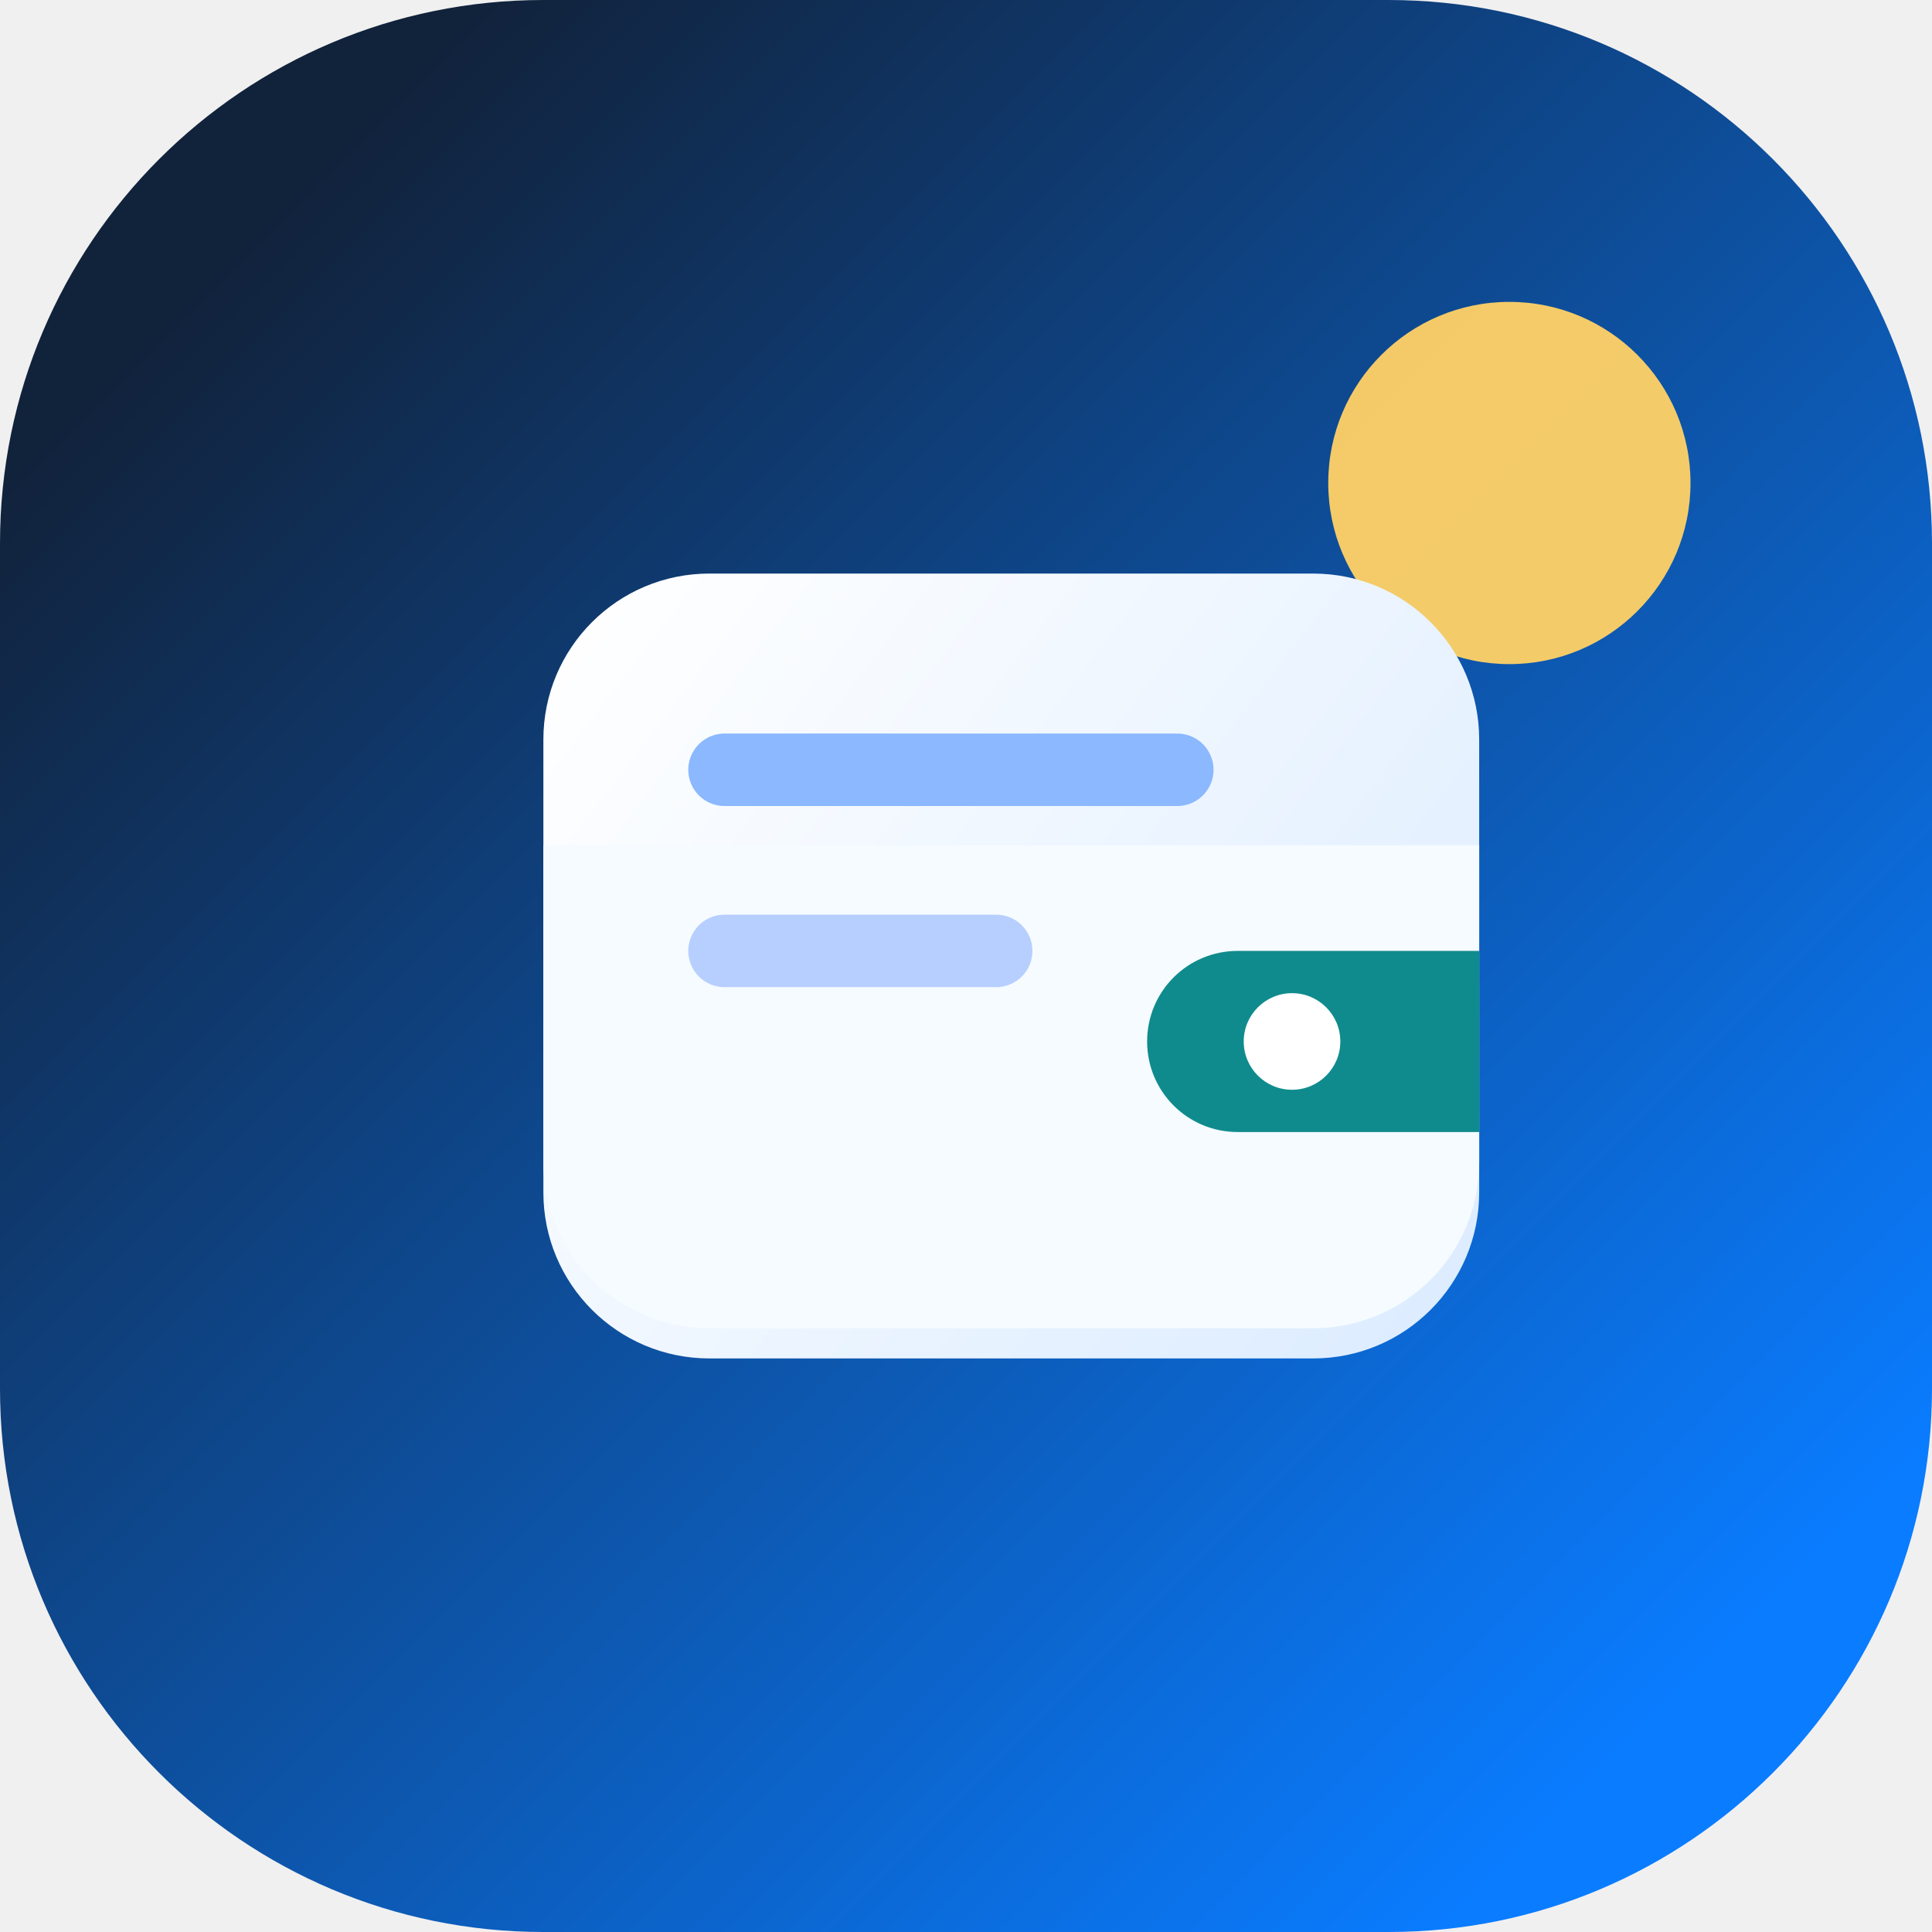
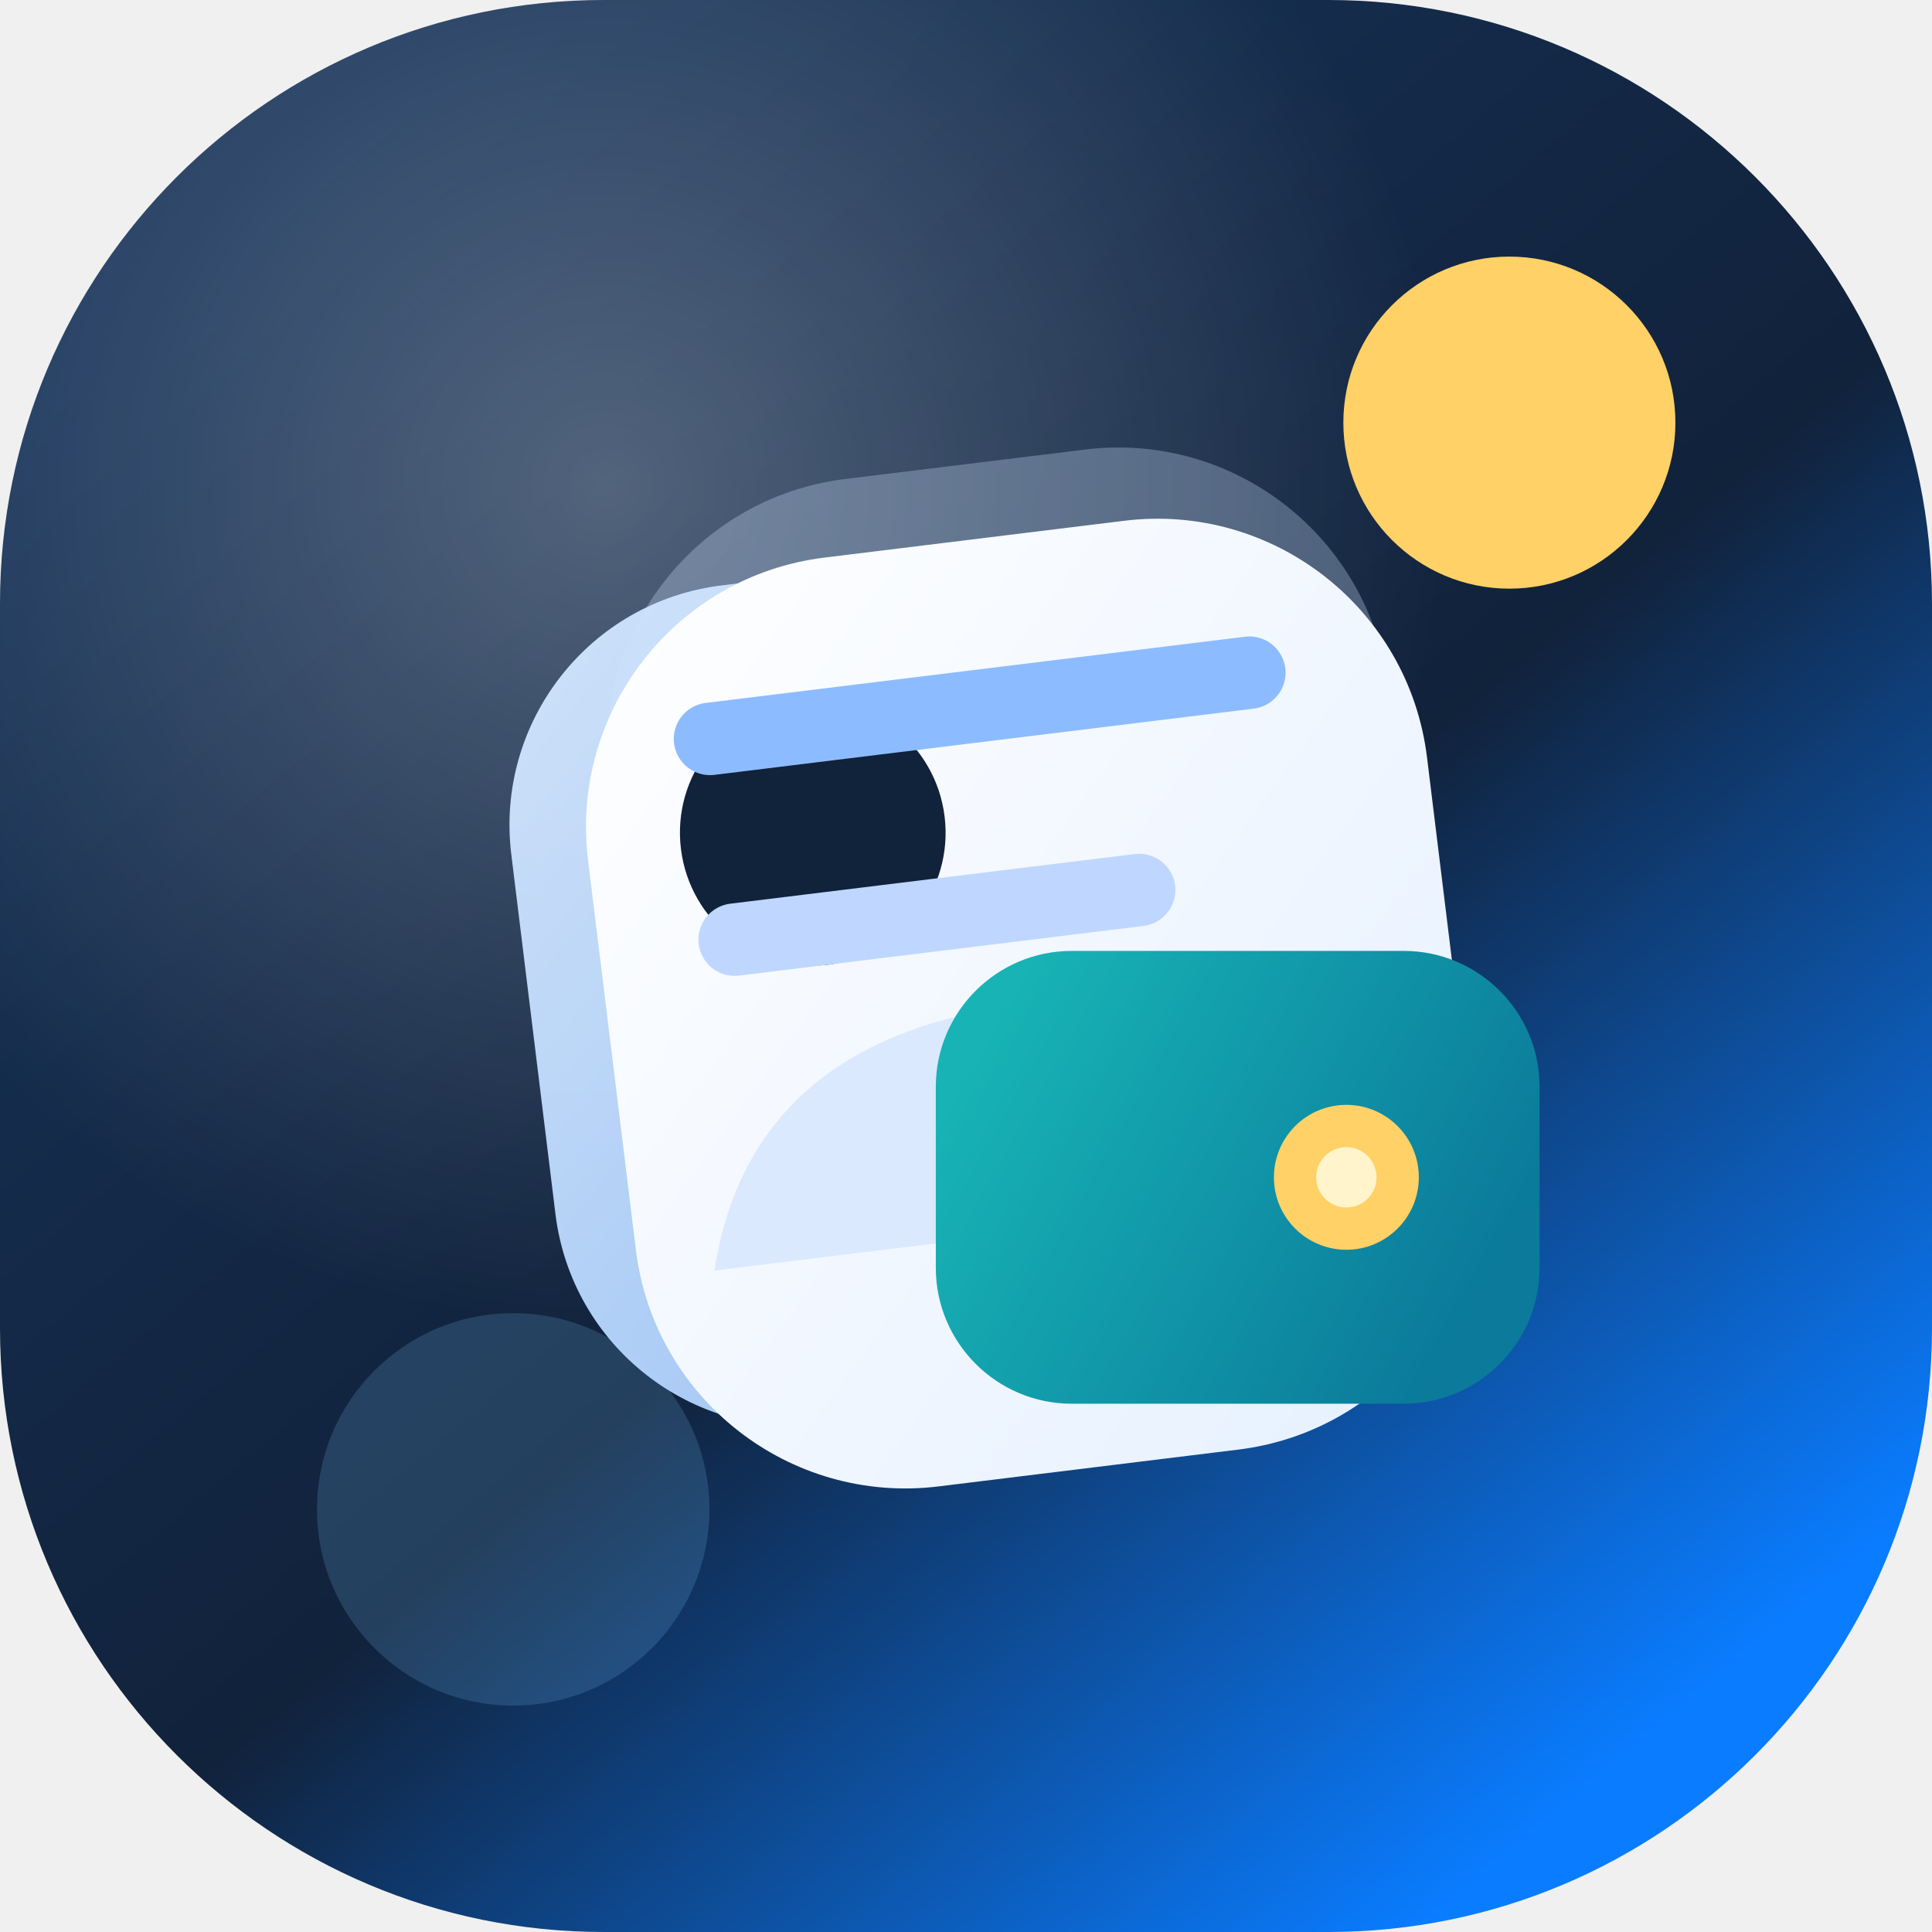
- <svg xmlns="http://www.w3.org/2000/svg" viewBox="0 0 64 64">
+ <svg xmlns="http://www.w3.org/2000/svg" viewBox="0 0 64 64" role="img" aria-label="Organizador de Cobro">
  <defs>
-     <linearGradient id="bg" x1="8" y1="8" x2="56" y2="56" gradientUnits="userSpaceOnUse">
-       <stop offset="0" stop-color="#11223b" />
+     <linearGradient id="bg" x1="10" y1="6" x2="54" y2="58" gradientUnits="userSpaceOnUse">
+       <stop offset="0" stop-color="#173359" />
+       <stop offset="0.56" stop-color="#11223b" />
      <stop offset="1" stop-color="#0a7cff" />
    </linearGradient>
-     <linearGradient id="wallet" x1="18" y1="21" x2="48" y2="44" gradientUnits="userSpaceOnUse">
+     <linearGradient id="cardBack" x1="18" y1="17" x2="43" y2="43" gradientUnits="userSpaceOnUse">
+       <stop offset="0" stop-color="#d8eaff" />
+       <stop offset="1" stop-color="#9bc6ff" />
+     </linearGradient>
+     <linearGradient id="cardFront" x1="18" y1="20" x2="46" y2="46" gradientUnits="userSpaceOnUse">
      <stop offset="0" stop-color="#ffffff" />
-       <stop offset="1" stop-color="#dcecff" />
+       <stop offset="1" stop-color="#e7f1ff" />
    </linearGradient>
+     <linearGradient id="pocket" x1="34" y1="31" x2="50" y2="40" gradientUnits="userSpaceOnUse">
+       <stop offset="0" stop-color="#17b3b5" />
+       <stop offset="1" stop-color="#0b7a9b" />
+     </linearGradient>
+     <radialGradient id="glow" cx="0" cy="0" r="1" gradientUnits="userSpaceOnUse" gradientTransform="translate(20 16) rotate(43) scale(28)">
+       <stop offset="0" stop-color="#ffffff" stop-opacity="0.26" />
+       <stop offset="1" stop-color="#ffffff" stop-opacity="0" />
+     </radialGradient>
  </defs>
-   <rect width="64" height="64" rx="18" fill="url(#bg)" />
-   <circle cx="50" cy="16" r="6" fill="#ffd166" opacity="0.95" />
-   <path d="M18 24.5C18 21.46 20.46 19 23.5 19H43.5C46.54 19 49 21.46 49 24.5V39.5C49 42.54 46.54 45 43.5 45H23.5C20.46 45 18 42.54 18 39.5V24.5Z" fill="url(#wallet)" />
-   <path d="M18 28H49V38.5C49 41.54 46.54 44 43.5 44H23.5C20.46 44 18 41.54 18 38.5V28Z" fill="#f6fbff" />
-   <path d="M41 31.5H49V37.5H41C39.34 37.5 38 36.16 38 34.5C38 32.84 39.34 31.5 41 31.5Z" fill="#0f8b8d" />
-   <circle cx="42.8" cy="34.5" r="1.6" fill="#ffffff" />
-   <path d="M24 25.5H39" stroke="#8bb8ff" stroke-width="2.4" stroke-linecap="round" />
-   <path d="M24 31.5H33" stroke="#b6cfff" stroke-width="2.4" stroke-linecap="round" />
+   <rect width="64" height="64" rx="20" fill="url(#bg)" />
+   <rect width="64" height="64" rx="20" fill="url(#glow)" />
+   <circle cx="50" cy="14" r="5.5" fill="#ffd166" />
+   <circle cx="17" cy="50" r="6.5" fill="#79c7ff" opacity="0.18" />
+   <g transform="rotate(-7 32 32)">
+     <rect x="17.5" y="18.5" width="24" height="28" rx="8" fill="url(#cardBack)" opacity="0.95" />
+     <rect x="21" y="15.5" width="26" height="31" rx="9" fill="#cfe3ff" opacity="0.3" />
+     <rect x="20" y="18" width="28" height="31" rx="9" fill="url(#cardFront)" />
+     <circle cx="27.5" cy="27" r="4.4" fill="#11223b" />
+     <path d="M22.5 41c1.4-5 5.2-7.5 11.2-7.5S43.3 36 44.7 41" fill="#dbe9ff" />
+     <path d="M24.5 23.5h18" stroke="#8cbcff" stroke-linecap="round" stroke-width="2.4" />
+     <path d="M24.5 30.2h13.5" stroke="#bfd7ff" stroke-linecap="round" stroke-width="2.4" />
+   </g>
+   <g transform="translate(0 1)">
+     <path d="M35.5 30.5h11c2.48 0 4.5 2.02 4.5 4.5v6c0 2.48-2.02 4.5-4.5 4.5h-11c-2.48 0-4.5-2.02-4.5-4.5v-6c0-2.48 2.02-4.5 4.5-4.5Z" fill="url(#pocket)" />
+     <circle cx="44.6" cy="38" r="2.4" fill="#ffd166" />
+     <circle cx="44.6" cy="38" r="1" fill="#fff4cc" />
+   </g>
</svg>
